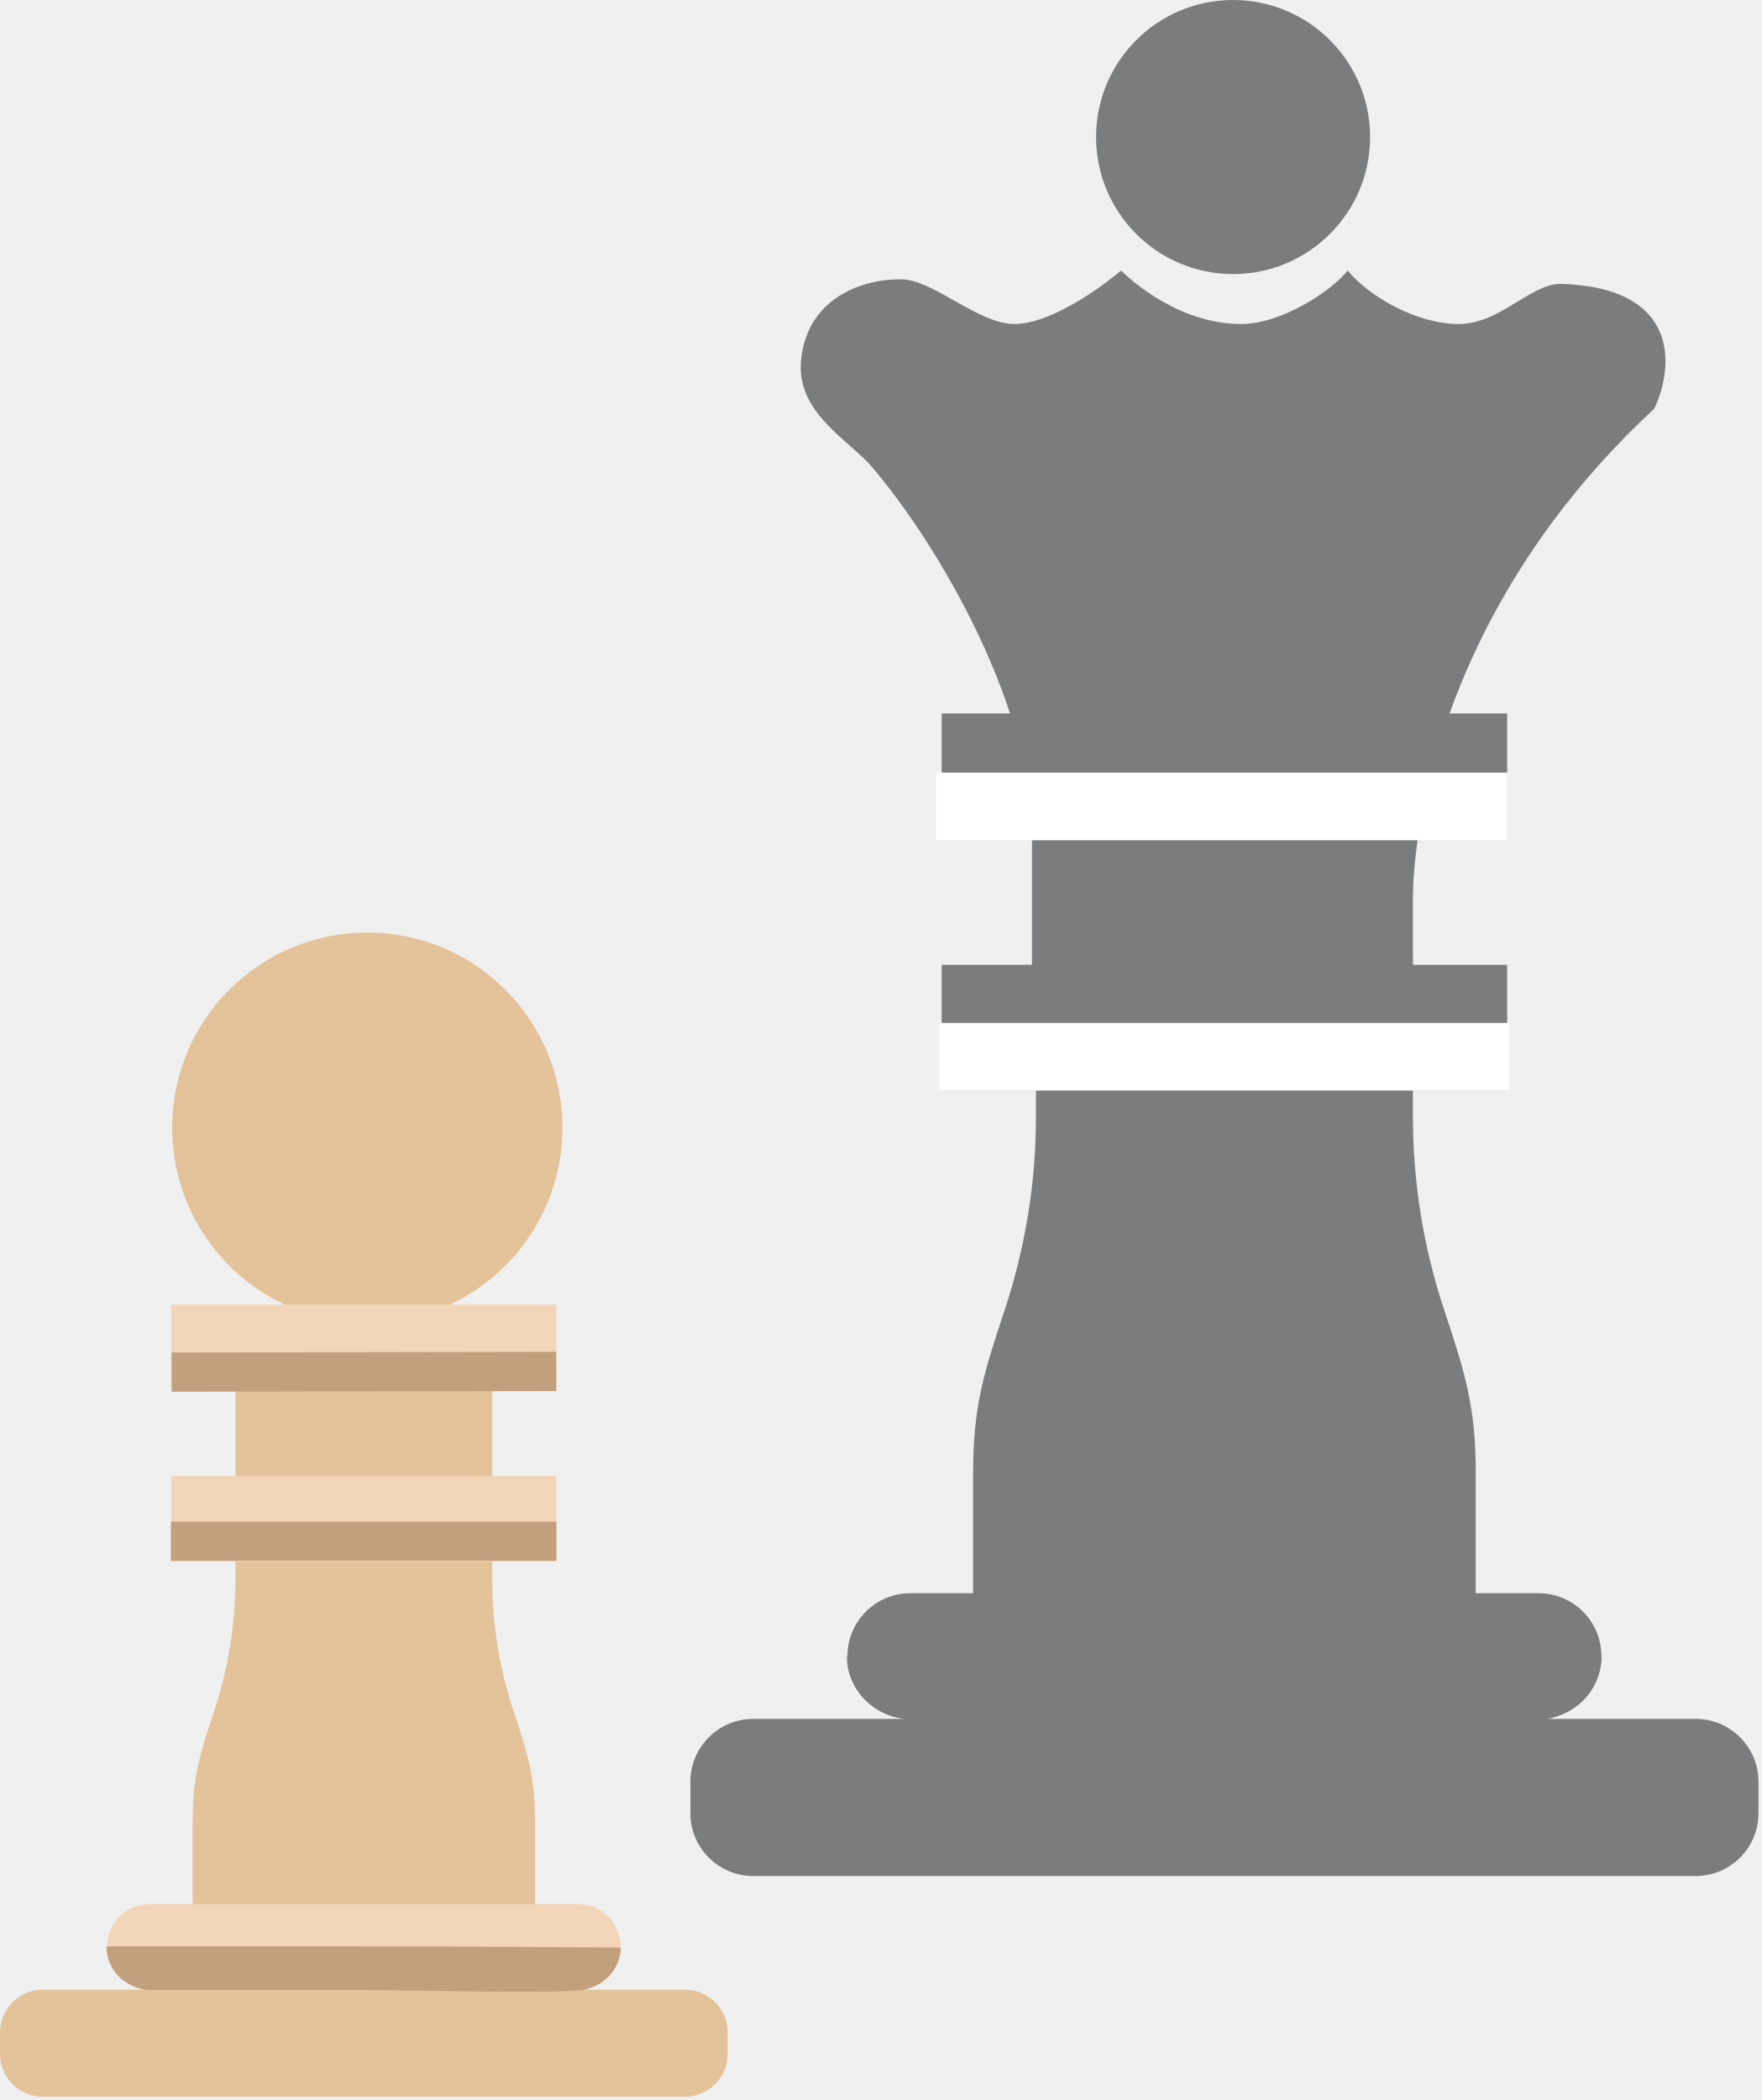
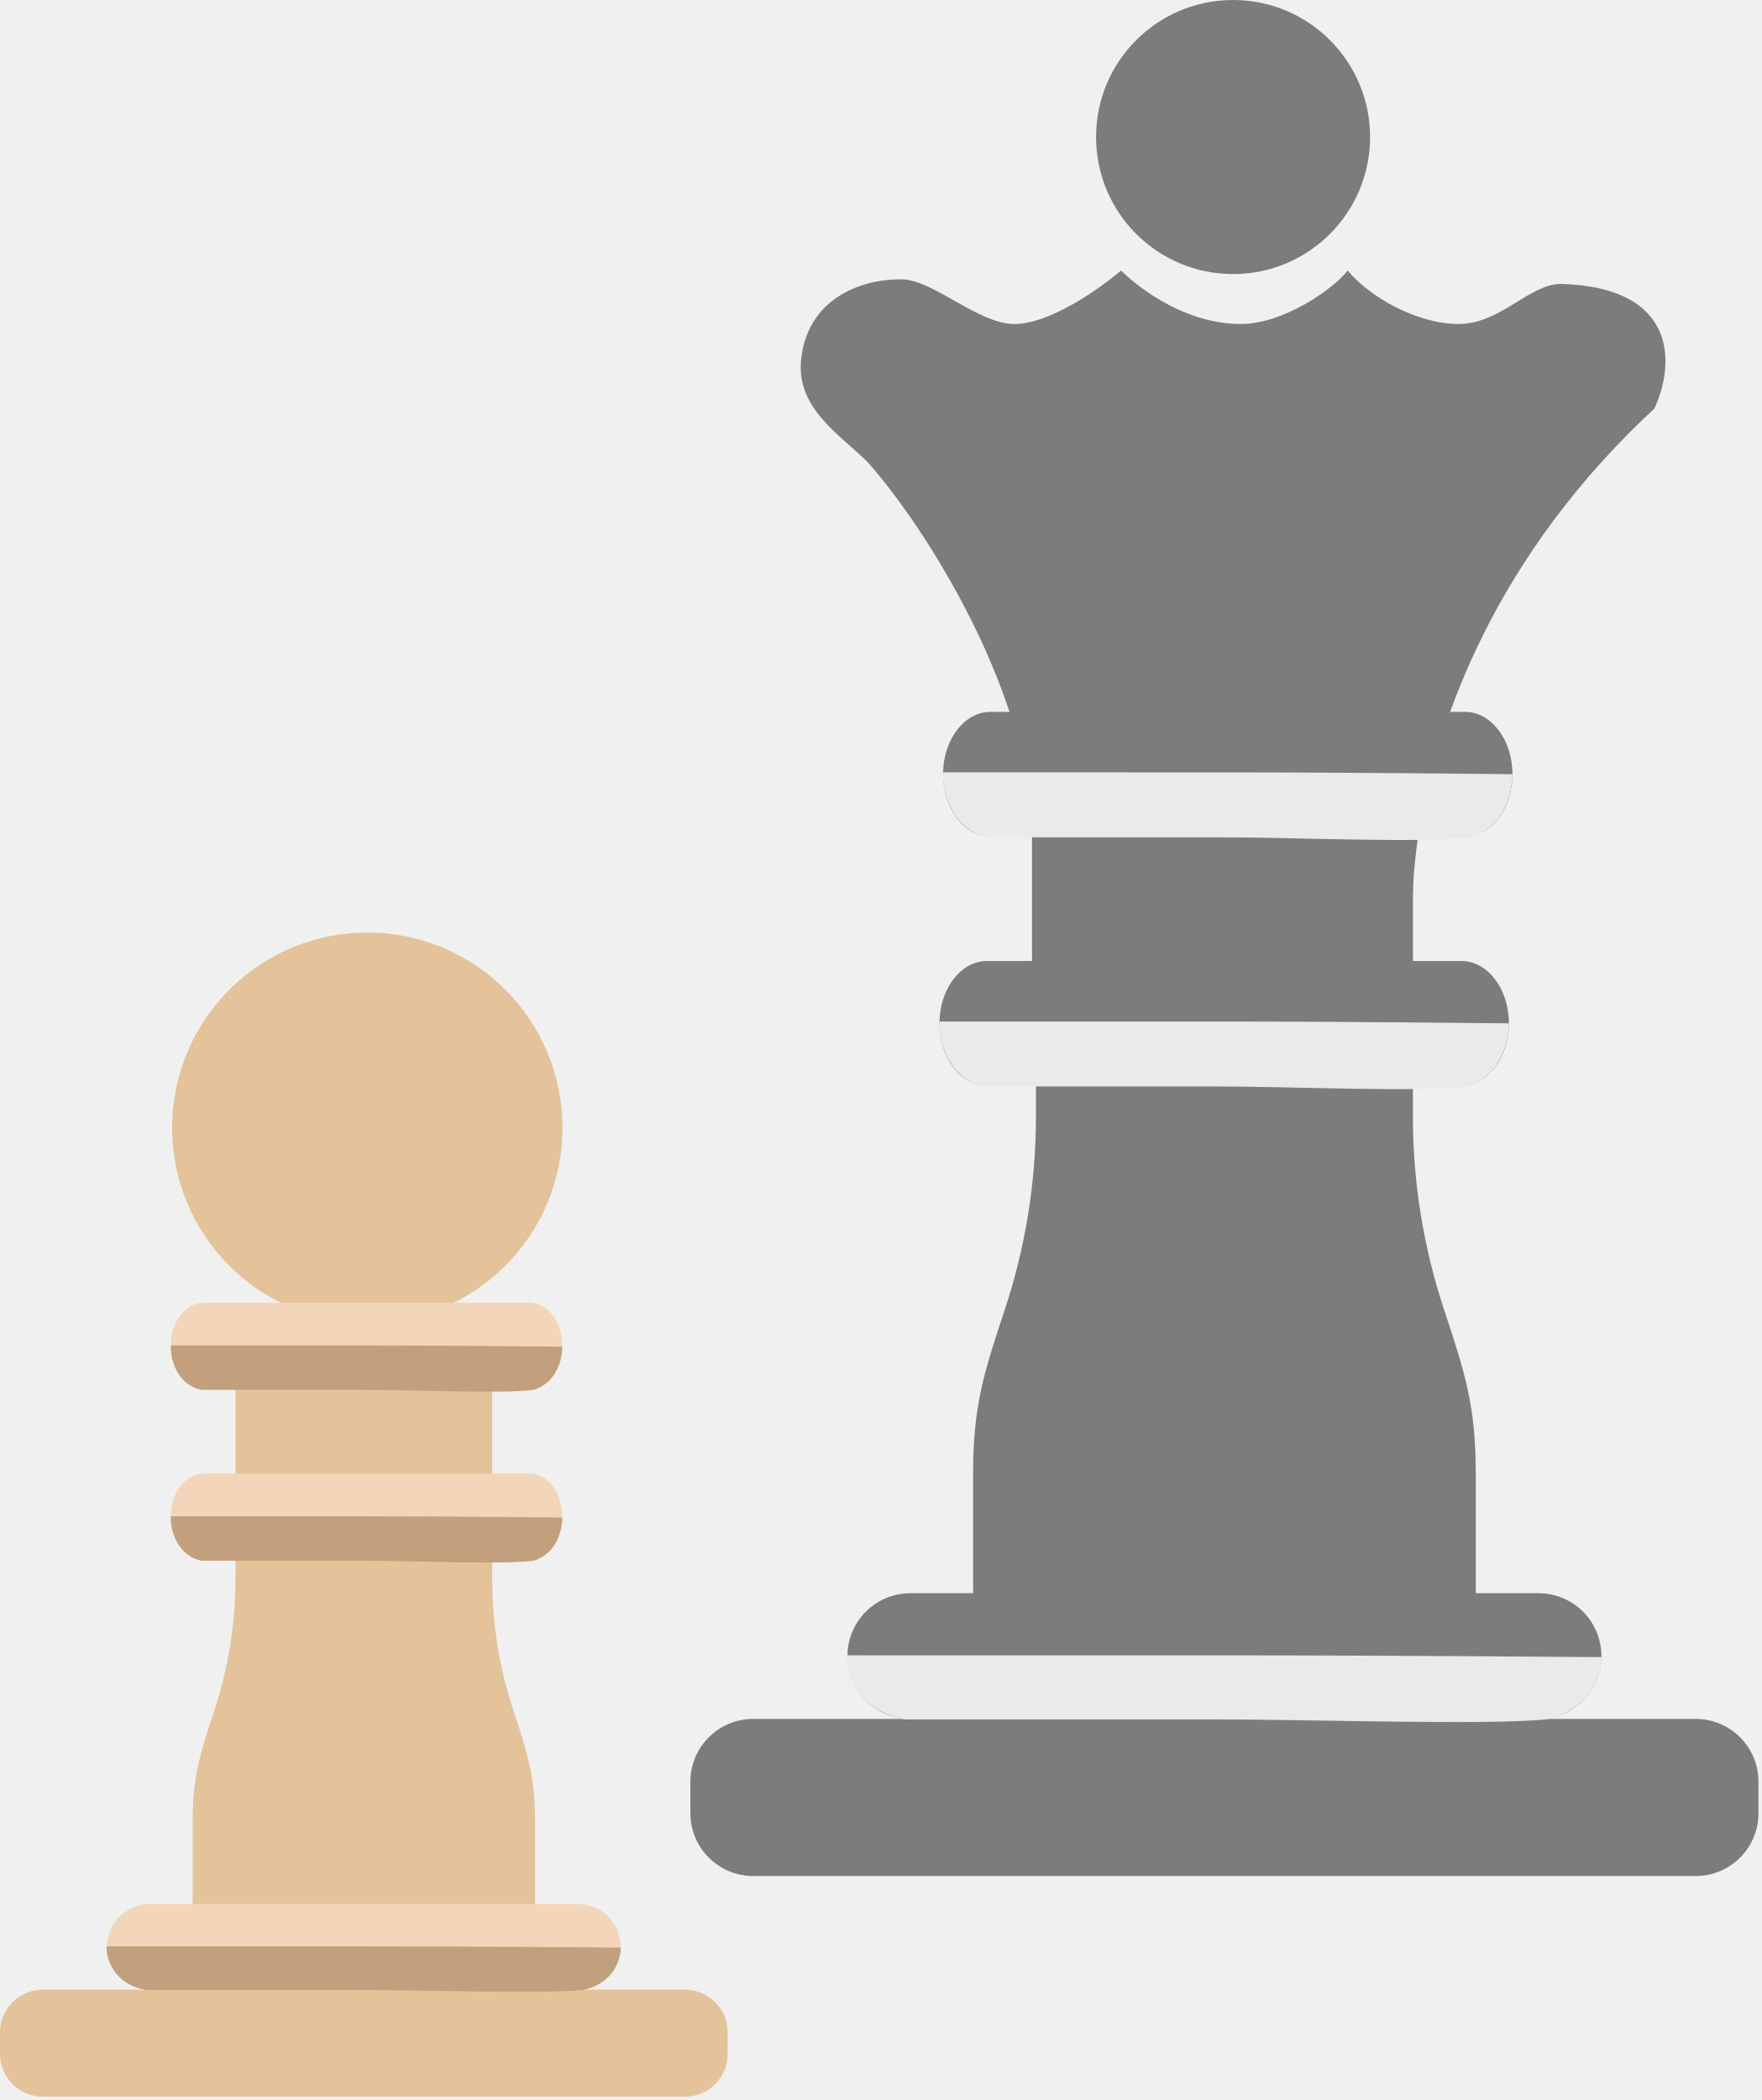
<svg xmlns="http://www.w3.org/2000/svg" width="495" height="590" viewBox="0 0 495 590" fill="none">
  <path d="M138.327 384.587H66.156V420.672H138.327V384.587Z" fill="#E4C39A" />
  <circle cx="103.215" cy="316.844" r="54.844" fill="#E4C39A" />
  <path d="M138.327 443.754V432.7H66.156V443.754C66.156 456.348 64.123 468.863 60.141 480.814C56.16 492.765 54.127 499.266 54.127 511.859V540.956H150.354V511.859C150.354 499.266 148.321 492.764 144.339 480.814C140.359 468.863 138.327 456.348 138.327 443.754Z" fill="#E4C39A" />
  <path d="M192.455 589.07H12.028C5.383 589.07 0 583.687 0 577.042V571.027C0 564.382 5.383 558.999 12.028 558.999H192.455C199.1 558.999 204.483 564.382 204.483 571.027V577.042C204.483 583.687 199.1 589.07 192.455 589.07Z" fill="#E4C39A" />
-   <path d="M156.369 366.544H48.113V390.601H156.369V366.544Z" fill="#F3D6B9" />
-   <path d="M156.369 414.657H48.113V438.714H156.369V414.657Z" fill="#F3D6B9" />
+   <path d="M148.833 438H57.167C52.102 438 48 432.63 48 426C48 419.37 52.102 414 57.167 414H148.833C153.898 414 158 419.37 158 426C158 432.63 153.898 438 148.833 438Z" fill="#F3D6B9" />
+   <path d="M148.833 390H57.167C52.102 390 48 384.63 48 378C48 371.37 52.102 366 57.167 366H148.833C153.898 366 158 371.37 158 378C158 384.63 153.898 390 148.833 390Z" fill="#F3D6B9" />
+   <path d="M158 426.349C158 429.468 156.703 436.402 149.959 438.484C140.68 439.645 116.05 438.484 101.714 438.484C86.132 438.484 65.66 438.482 56.581 438.482C49.837 437.095 47.762 429.814 48.021 426C50.356 426 73.493 426.002 101.714 426.002C129.935 426.002 155.666 426.349 158 426.349Z" fill="#C2A07D" />
+   <path d="M158 378.349C158 381.468 156.703 388.402 149.959 390.484C140.68 391.645 116.05 390.484 101.714 390.484C86.132 390.484 65.66 390.482 56.581 390.482C49.837 389.095 47.762 381.814 48.021 378C50.356 378 73.493 378.002 101.714 378.002C129.935 378.002 155.666 378.349 158 378.349Z" fill="#C2A07D" />
  <path d="M162.383 558.998H42.099C35.453 558.998 30.07 553.615 30.07 546.97C30.07 540.324 35.453 534.941 42.099 534.941H162.383C169.028 534.941 174.411 540.324 174.411 546.97C174.411 553.615 169.028 558.998 162.383 558.998Z" fill="#F3D6B9" />
  <path d="M174.441 547.172C174.441 550.236 172.737 557.049 163.88 559.094C151.693 560.236 119.348 559.094 100.52 559.094C80.056 559.094 53.169 559.093 41.247 559.093C32.389 557.73 29.664 550.576 30.004 546.829C33.07 546.829 63.457 546.831 100.52 546.831C137.582 546.831 171.375 547.172 174.441 547.172Z" fill="#C2A07D" />
-   <line x1="48" y1="433.003" x2="156.35" y2="433.003" stroke="#C2A07D" stroke-width="11" />
-   <line x1="48.24" y1="385.5" x2="156.29" y2="385.312" stroke="#C2A07D" stroke-width="11" />
  <path d="M397.035 226.932H291.104V279.898H397.035V226.932Z" fill="#7B7C7E" />
  <path d="M397 271.397H290V235.073C290 195.994 260.905 149.065 243.841 129.859C236.346 122.344 223.669 114.829 225.113 101.051C227.109 82.012 245.091 78.088 253.831 78.505C262.571 78.923 275.057 91.031 285.045 91.031C295.034 91.031 309.184 81.01 315.011 76C317.508 78.505 331.243 91.031 348.723 91.031C360.709 91.031 374.943 81.01 378.688 76C384.931 83.515 398.269 91.031 409.903 91.031C421.537 91.031 429.878 79.758 438.62 79.758C472.581 80.76 470.251 103.556 464.84 114.829C420.893 155.524 403.507 201.883 398.5 235.073C396.11 250.916 397 262.544 397 271.397Z" fill="#7B7C7E" />
  <path d="M397.035 313.778V297.553H291.103V313.778C291.103 332.263 288.119 350.633 282.275 368.174C276.431 385.715 273.447 395.257 273.447 413.742V456.45H414.688V413.742C414.688 395.257 411.704 385.714 405.86 368.174C400.018 350.633 397.035 332.263 397.035 313.778Z" fill="#7B7C7E" />
  <path d="M476.483 527.07H211.655C201.901 527.07 194 519.169 194 509.415V500.587C194 490.833 201.901 482.932 211.655 482.932H476.483C486.237 482.932 494.138 490.833 494.138 500.587V509.415C494.138 519.169 486.237 527.07 476.483 527.07Z" fill="#7B7C7E" />
-   <path d="M423.516 200.448H264.619V235.758H423.516V200.448Z" fill="#7B7C7E" />
-   <path d="M423.516 271.069H264.619V306.379H423.516V271.069Z" fill="#7B7C7E" />
  <path d="M432.344 482.931H255.792C246.038 482.931 238.137 475.03 238.137 465.276C238.137 455.522 246.038 447.621 255.792 447.621H432.344C442.098 447.621 449.999 455.522 449.999 465.276C449.999 475.03 442.098 482.931 432.344 482.931Z" fill="#7B7C7E" />
-   <path d="M450.043 465.572C450.043 470.07 447.543 480.07 434.543 483.072C416.655 484.747 369.178 483.072 341.543 483.072C311.506 483.072 272.042 483.07 254.542 483.07C241.541 481.069 237.541 470.569 238.041 465.069C242.541 465.069 287.143 465.072 341.543 465.072C395.943 465.072 445.543 465.572 450.043 465.572Z" fill="#7B7C7E" />
-   <line x1="264" y1="296.9" x2="424" y2="296.9" stroke="white" stroke-width="19" />
-   <line x1="263" y1="226.569" x2="423.6" y2="226.569" stroke="white" stroke-width="19" />
+   <path d="M410.667 305H277.333C269.967 305 264 297.168 264 287.5C264 277.832 269.967 270 277.333 270H410.667C418.033 270 424 277.832 424 287.5C424 297.168 418.033 305 410.667 305Z" fill="#7B7C7E" />
+   <path d="M411.667 235H278.333C270.967 235 265 227.168 265 217.5C265 207.832 270.967 200 278.333 200H411.667C419.033 200 425 207.832 425 217.5C425 227.168 419.033 235 411.667 235Z" fill="#7B7C7E" />
+   <path d="M450.043 465.572C450.043 470.07 447.543 480.07 434.543 483.072C416.655 484.747 369.178 483.072 341.543 483.072C311.506 483.072 272.042 483.07 254.542 483.07C241.541 481.069 237.541 470.569 238.041 465.069C242.541 465.069 287.143 465.072 341.543 465.072C395.943 465.072 445.543 465.572 450.043 465.572Z" fill="#EAEAEA" />
+   <path d="M424 287.51C424 292.068 422.114 302.203 412.304 305.246C398.807 306.943 362.982 305.246 342.13 305.246C319.465 305.246 289.687 305.244 276.482 305.244C266.672 303.216 263.654 292.574 264.031 287C267.426 287 301.081 287.003 342.13 287.003C383.178 287.003 420.604 287.51 424 287.51Z" fill="#EAEAEA" />
+   <path d="M425 217.51C425 222.068 423.114 232.203 413.304 235.246C399.807 236.943 363.982 235.246 343.13 235.246C320.465 235.246 290.687 235.244 277.482 235.244C267.672 233.216 264.654 222.574 265.031 217C268.426 217 302.081 217.003 343.13 217.003C384.178 217.003 421.604 217.51 425 217.51Z" fill="#EAEAEA" />
  <circle cx="346.5" cy="38.5" r="38.5" fill="#7B7C7E" />
</svg>
